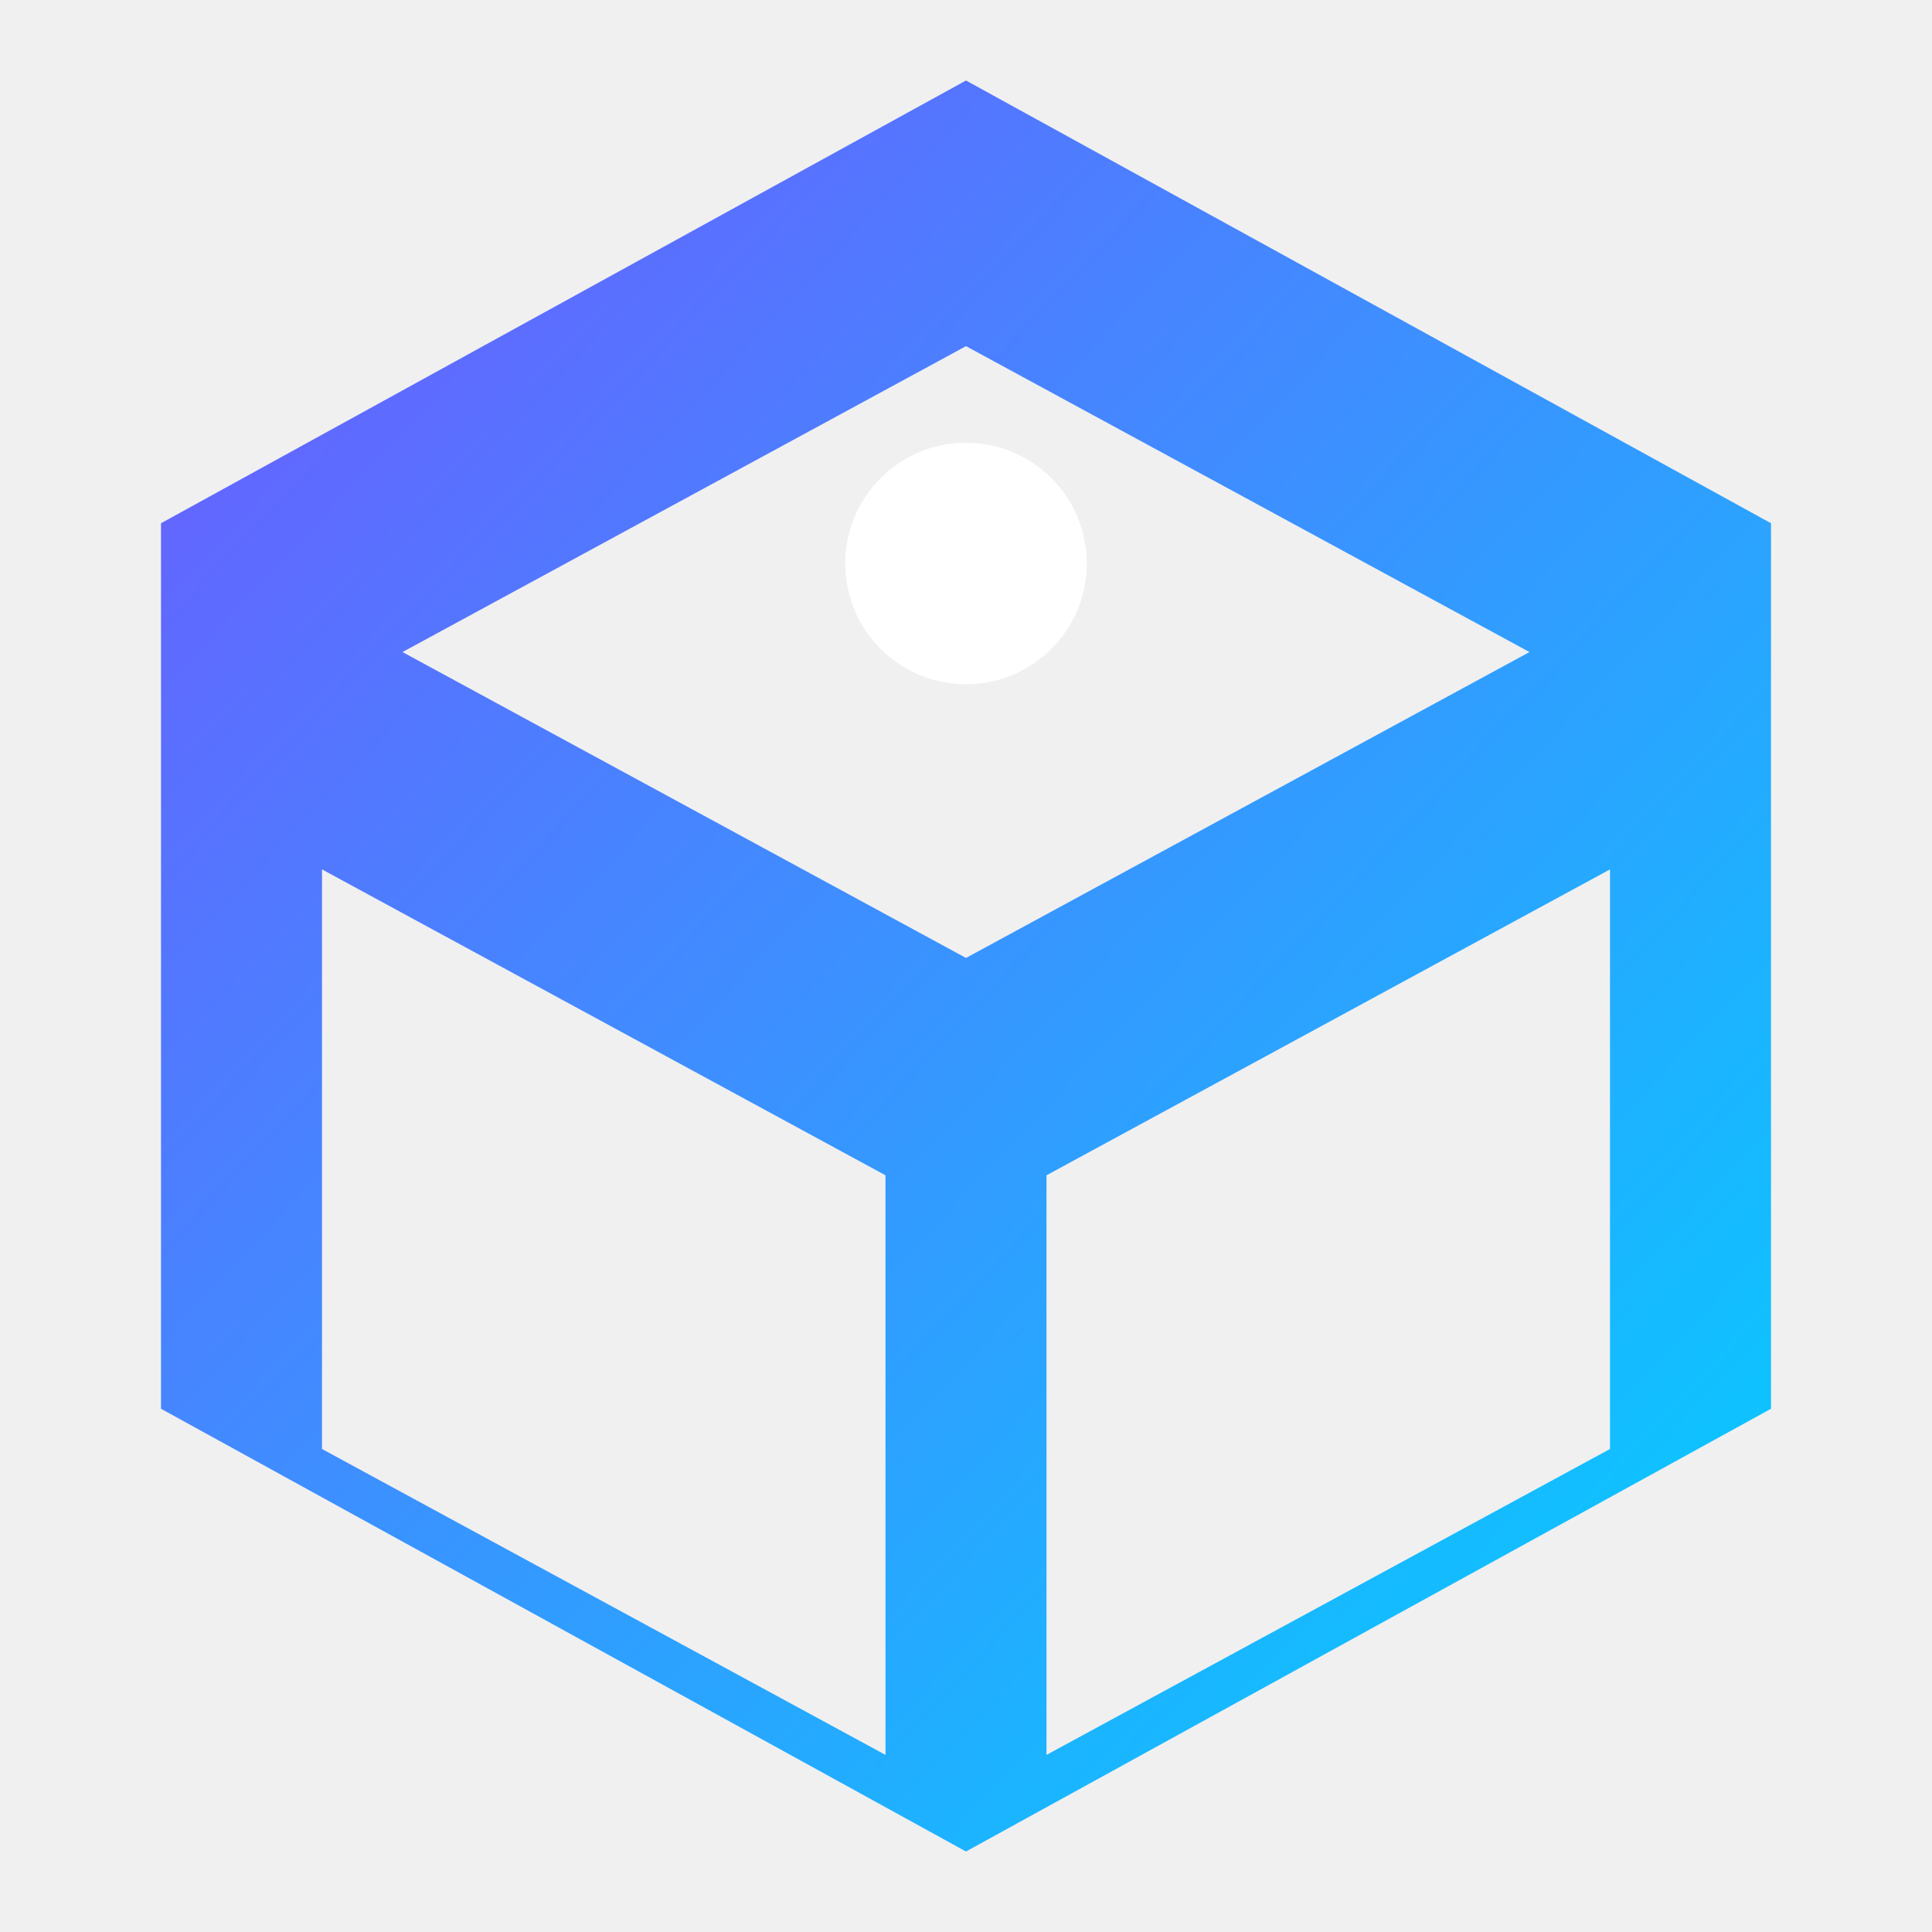
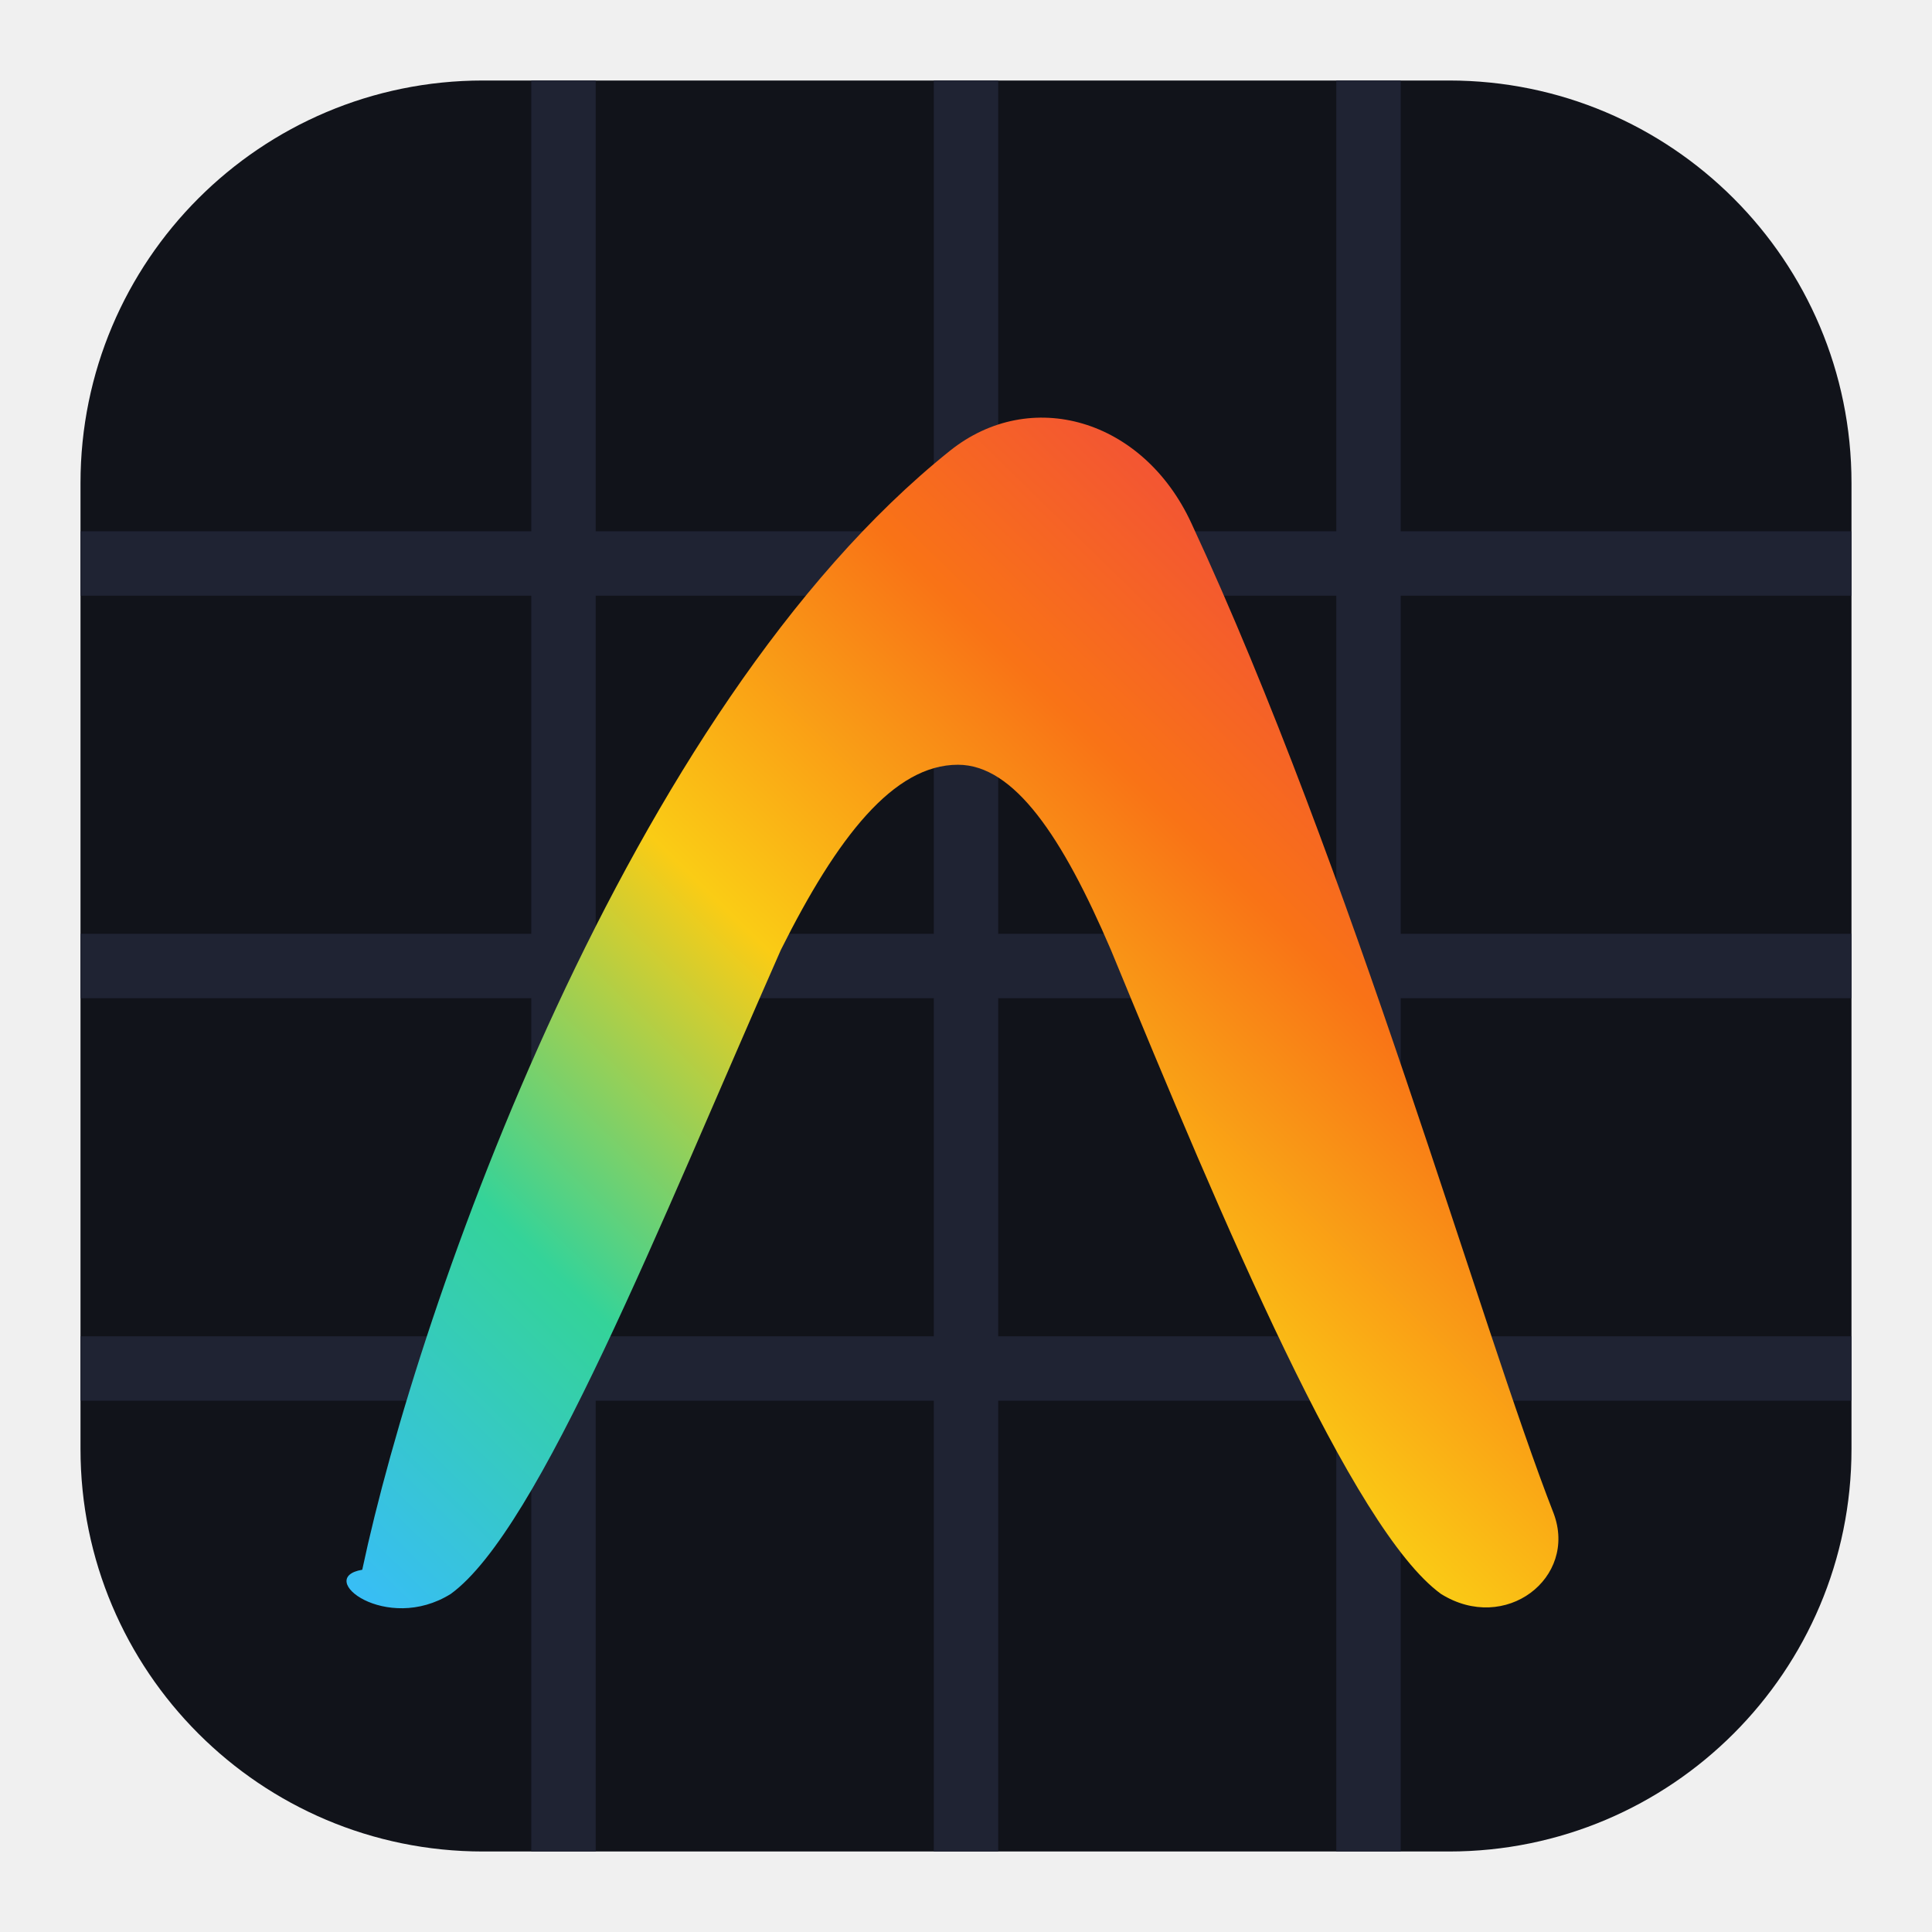
<svg xmlns="http://www.w3.org/2000/svg" viewBox="0 0 24 24" width="24" height="24">
  <defs>
-     <linearGradient id="agGrad" x1="0%" y1="0%" x2="100%" y2="100%">
-       <stop offset="0%" stop-color="#7057ff" />
-       <stop offset="100%" stop-color="#00d2ff" />
+     <linearGradient id="antigravityArchGrad" x1="0%" y1="100%" x2="90%" y2="10%">
+       <stop offset="0%" stop-color="#38bdf8" />
+       <stop offset="25%" stop-color="#34d399" />
+       <stop offset="50%" stop-color="#facc15" />
+       <stop offset="75%" stop-color="#f97316" />
+       <stop offset="100%" stop-color="#ef4444" />
    </linearGradient>
  </defs>
-   <path fill="url(#agGrad)" d="M12 1L2 6.5v11L12 23l10-5.5v-11L12 1zm0 3.3l7 3.8-7 3.8-7-3.8 7-3.8zm-8 6.5l7 3.8v7.2l-7-3.8v-7.2zm9 11v-7.2l7-3.8v7.2l-7 3.8z" />
-   <circle cx="12" cy="7" r="1.5" fill="#fff" />
+   <rect width="22" height="22" x="1" y="1" rx="5" fill="#11131a" />
+   <path d="M1 7h22M1 12h22M1 17h22M7 1v22M12 1v22M17 1v22" stroke="#1f2333" stroke-width="0.8" />
+   <path fill="url(#antigravityArchGrad)" d="M4.5 19.5C5.2 16.2 7.8 8.8 11.8 5.6C12.8 4.8 14.2 5.2 14.8 6.5C16.8 10.8 18.4 16.5 19.3 18.8C19.6 19.6 18.7 20.3 17.9 19.8C16.8 19 15.2 15.2 13.8 11.8C13.2 10.4 12.6 9.5 11.9 9.5C11.1 9.5 10.4 10.4 9.7 11.8C8.2 15.2 6.7 19 5.6 19.8C4.8 20.3 3.9 19.6 4.5 19.5Z" />
</svg>
